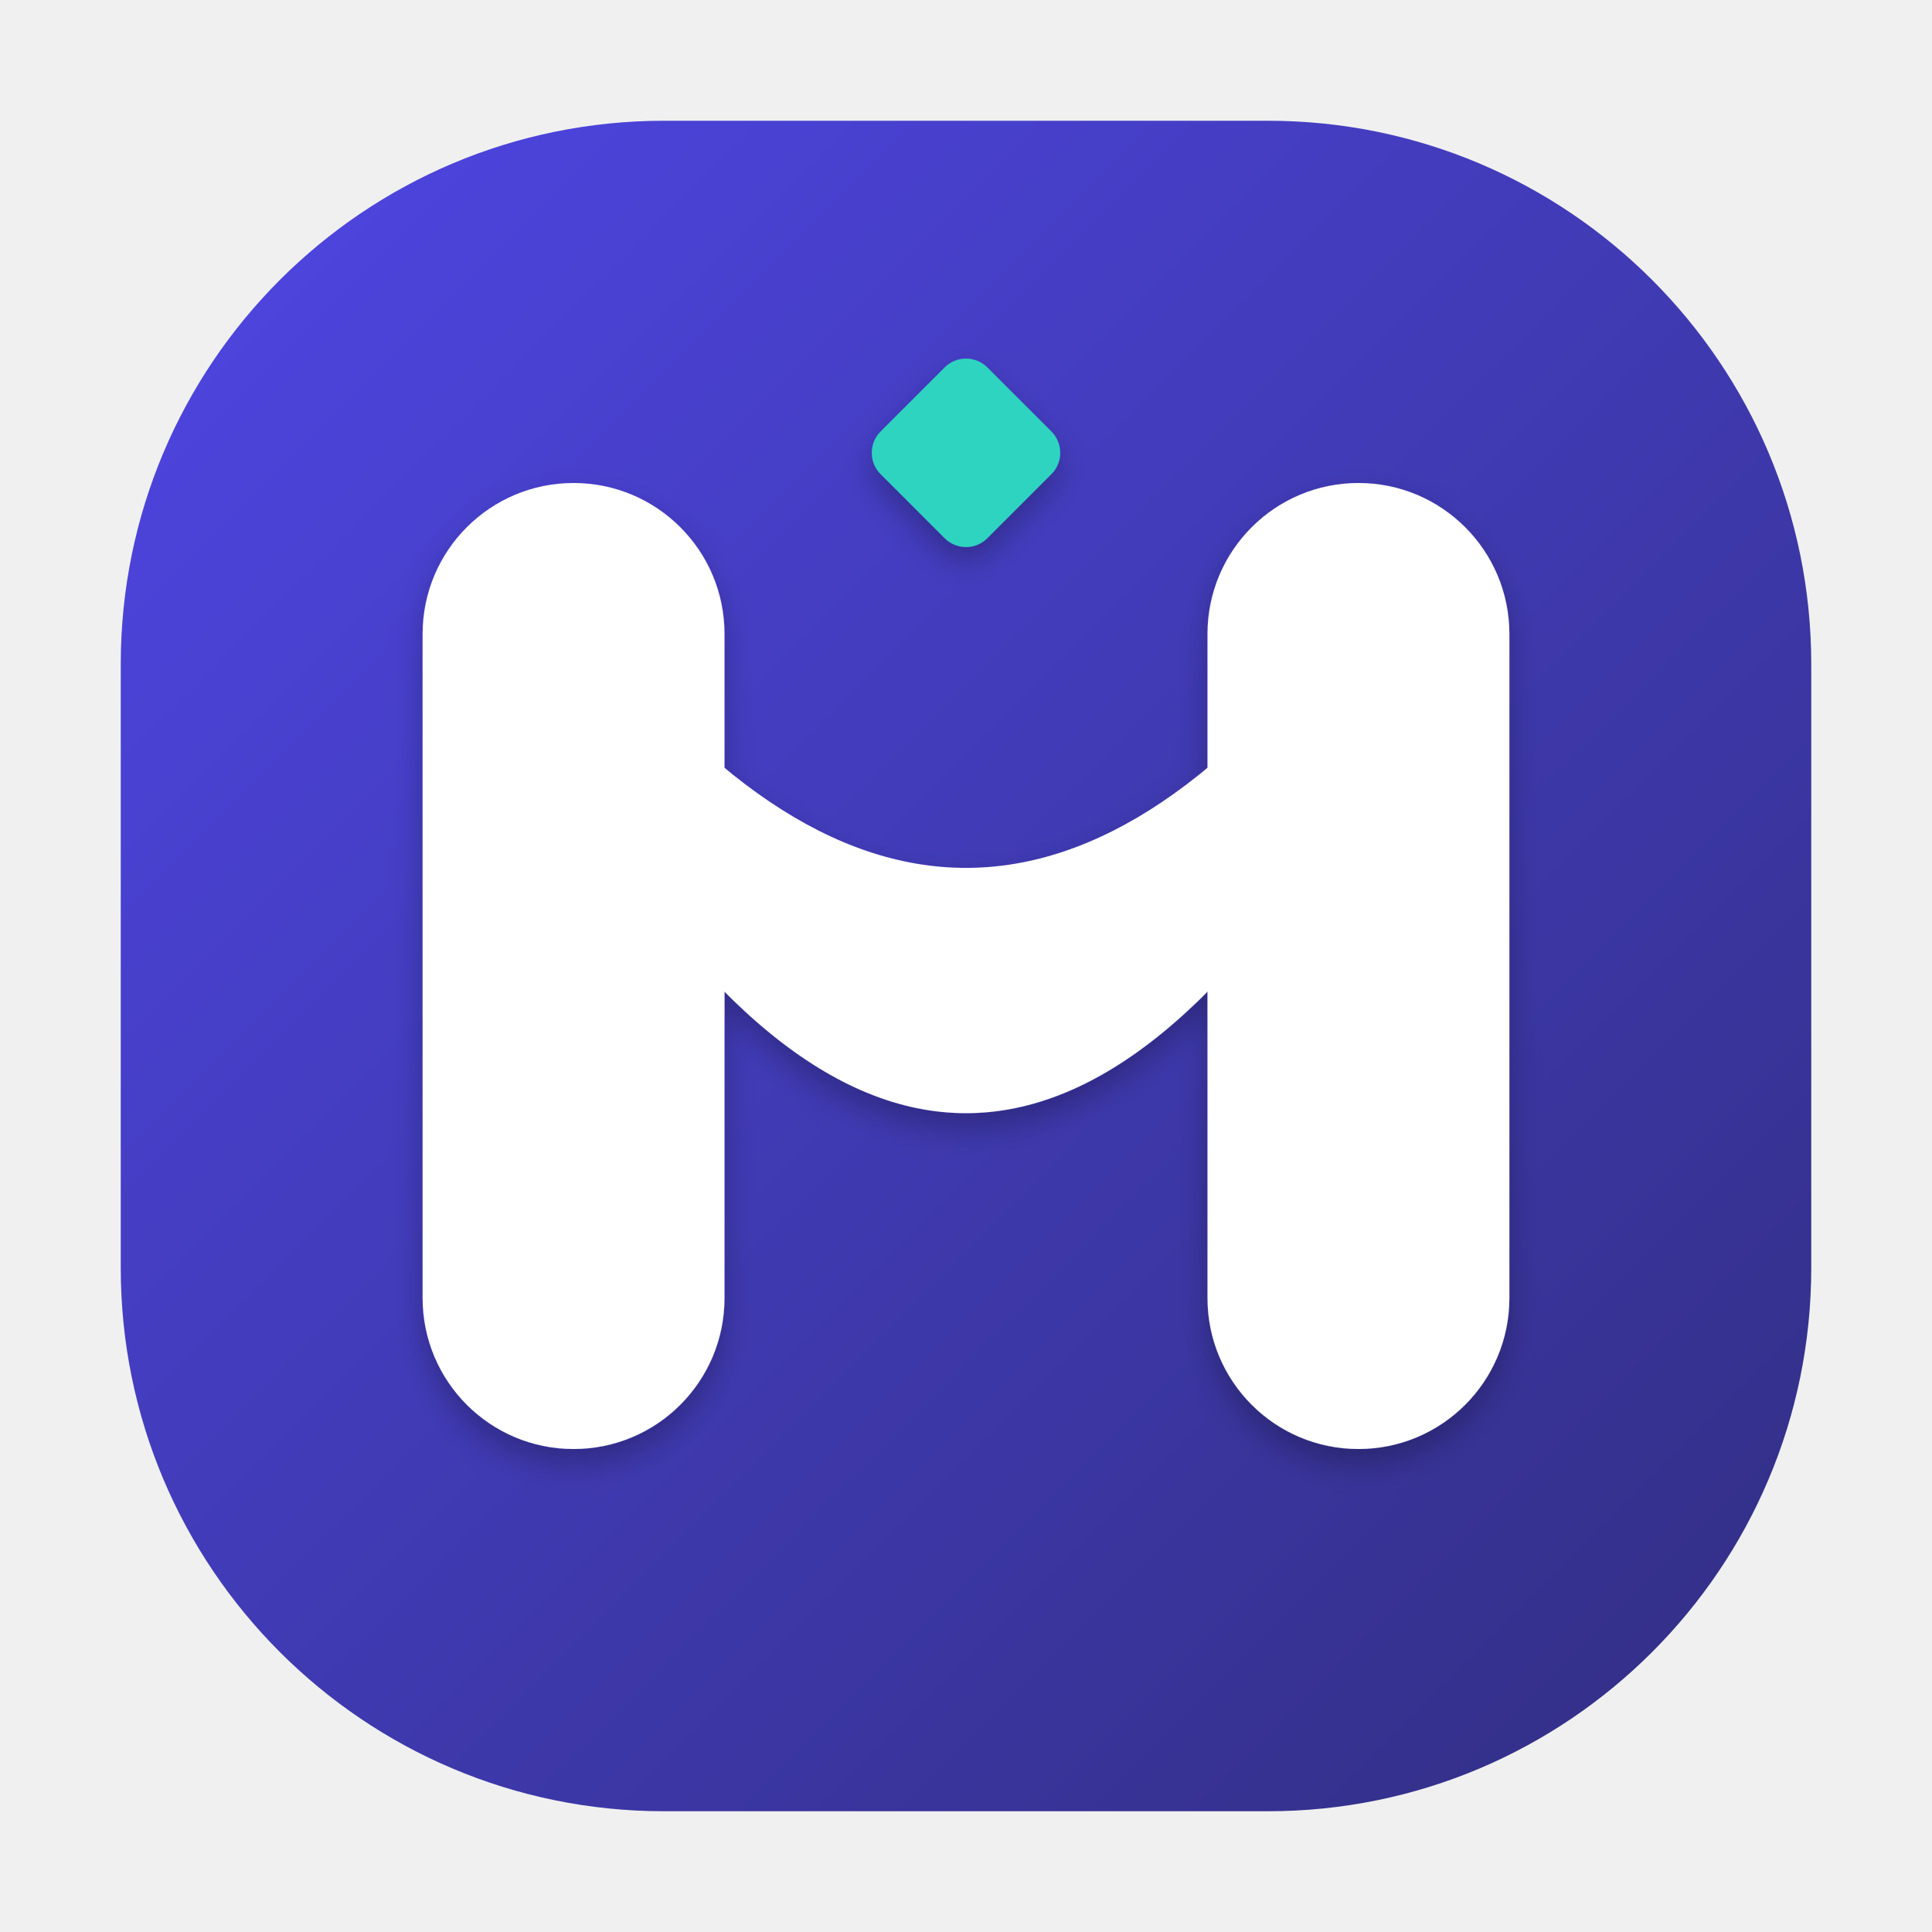
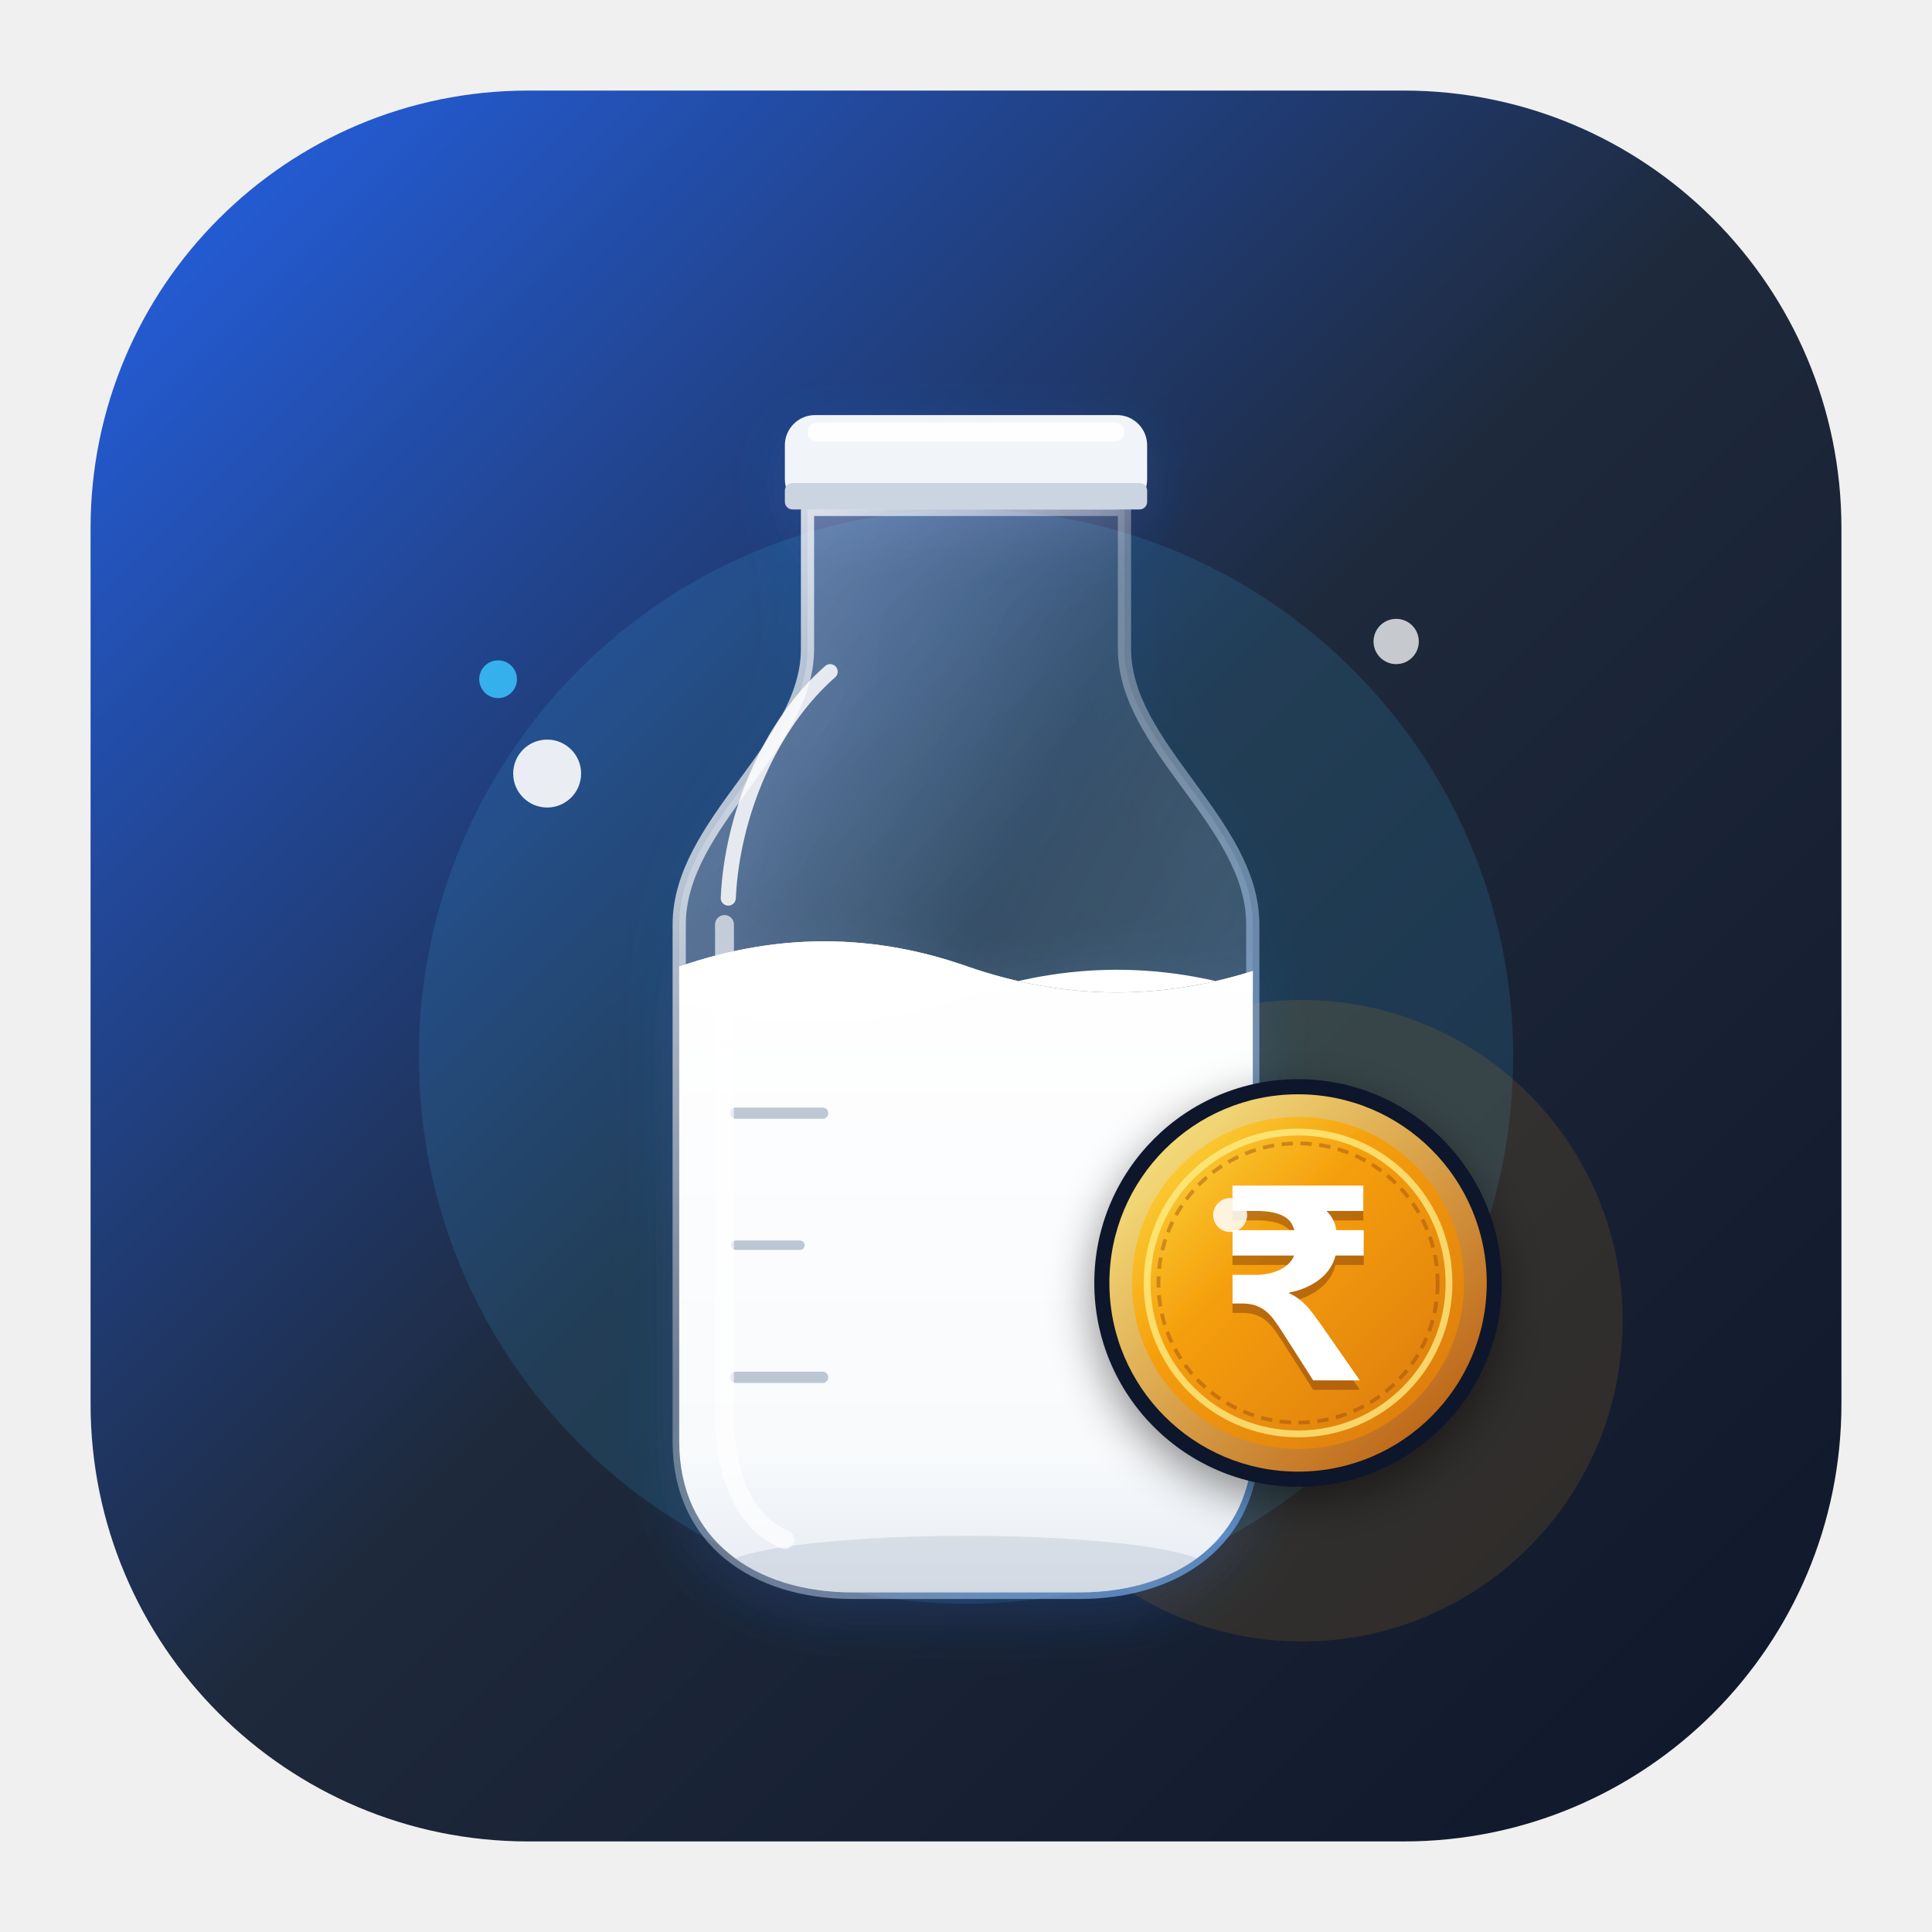
<svg xmlns="http://www.w3.org/2000/svg" width="512" height="512" viewBox="0 0 512 512" fill="none">
  <defs>
-     <linearGradient id="bgGradient" x1="0%" y1="0%" x2="100%" y2="100%">
-       <stop offset="0%" style="stop-color:#4F46E5;stop-opacity:1" />
-       <stop offset="100%" style="stop-color:#312E81;stop-opacity:1" />
+     <linearGradient id="c4_bgGrad" x1="0%" y1="0%" x2="100%" y2="100%">
+       <stop offset="0%" stop-color="#2563EB" />
+       <stop offset="50%" stop-color="#1E293B" />
+       <stop offset="100%" stop-color="#0F172A" />
    </linearGradient>
-     <filter id="materialShadow" x="-20%" y="-20%" width="140%" height="140%">
-       <feDropShadow dx="0" dy="4" stdDeviation="4" flood-color="#000000" flood-opacity="0.25" />
+     <linearGradient id="c4_glassGrad" x1="0%" y1="0%" x2="100%" y2="100%">
+       <stop offset="0%" stop-color="#FFFFFF" stop-opacity="0.32" />
+       <stop offset="45%" stop-color="#FFFFFF" stop-opacity="0.08" />
+       <stop offset="100%" stop-color="#93C5FD" stop-opacity="0.25" />
+     </linearGradient>
+     <linearGradient id="c4_glassBorder" x1="0%" y1="0%" x2="100%" y2="100%">
+       <stop offset="0%" stop-color="#FFFFFF" stop-opacity="0.95" />
+       <stop offset="40%" stop-color="#FFFFFF" stop-opacity="0.3" />
+       <stop offset="100%" stop-color="#60A5FA" stop-opacity="0.7" />
+     </linearGradient>
+     <linearGradient id="c4_milkGrad" x1="0%" y1="0%" x2="0%" y2="100%">
+       <stop offset="0%" stop-color="#FFFFFF" />
+       <stop offset="75%" stop-color="#F8FAFC" />
+       <stop offset="100%" stop-color="#E2E8F0" />
+     </linearGradient>
+     <linearGradient id="c4_coinFace" x1="0%" y1="0%" x2="100%" y2="100%">
+       <stop offset="0%" stop-color="#FDE047" />
+       <stop offset="40%" stop-color="#F59E0B" />
+       <stop offset="100%" stop-color="#D97706" />
+     </linearGradient>
+     <linearGradient id="c4_coinRim" x1="0%" y1="0%" x2="100%" y2="100%">
+       <stop offset="0%" stop-color="#FEF08A" />
+       <stop offset="100%" stop-color="#B45309" />
+     </linearGradient>
+     <filter id="c4_bottleShadow" x="-25%" y="-20%" width="150%" height="150%">
+       <feDropShadow dx="0" dy="16" stdDeviation="18" flood-color="#000000" flood-opacity="0.45" />
+       <feDropShadow dx="0" dy="4" stdDeviation="8" flood-color="#3B82F6" flood-opacity="0.2" />
    </filter>
+     <filter id="c4_coinShadow" x="-35%" y="-35%" width="170%" height="170%">
+       <feDropShadow dx="0" dy="14" stdDeviation="16" flood-color="#050814" flood-opacity="0.75" />
+       <feDropShadow dx="0" dy="4" stdDeviation="6" flood-color="#000000" flood-opacity="0.45" />
+     </filter>
+     <clipPath id="c4_bottleInnerClip">
+       <path d="M 214 135                       L 298 135                       L 298 172                       C 298 198 332 218 332 245                       L 332 382                       C 332 408 312 422 286 422                       L 226 422                       C 200 422 180 408 180 382                       L 180 245                       C 180 218 214 198 214 172                       Z" />
+     </clipPath>
  </defs>
-   <rect x="32" y="32" width="448" height="448" rx="144" fill="url(#bgGradient)" />
-   <g filter="url(#materialShadow)">
-     <rect x="112" y="128" width="80" height="256" rx="40" fill="#FFFFFF" />
-     <rect x="320" y="128" width="80" height="256" rx="40" fill="#FFFFFF" />
-     <path d="M152 160                   Q 256 300, 360 160                  L 360 210                  Q 256 380, 152 210                  Z" fill="#FFFFFF" />
-     <rect x="236" y="100" width="40" height="40" rx="8" transform="rotate(45 256 120)" fill="#2DD4BF" />
+   <rect x="24" y="24" width="464" height="464" rx="116" fill="url(#c4_bgGrad)" />
+   <circle cx="256" cy="280" r="145" fill="#38BDF8" opacity="0.14" />
+   <circle cx="345" cy="350" r="85" fill="#F59E0B" opacity="0.12" />
+   <g filter="url(#c4_bottleShadow)">
+     <path d="M 214 135                   L 298 135                   L 298 172                   C 298 198 332 218 332 245                   L 332 382                   C 332 408 312 422 286 422                   L 226 422                   C 200 422 180 408 180 382                   L 180 245                   C 180 218 214 198 214 172                   Z" fill="url(#c4_glassGrad)" stroke="url(#c4_glassBorder)" stroke-width="3.5" />
+     <rect x="208" y="110" width="96" height="25" rx="8" fill="#F1F5F9" />
+     <rect x="214" y="112" width="84" height="5" rx="2.5" fill="#FFFFFF" opacity="0.9" />
+     <rect x="208" y="128" width="96" height="7" rx="2" fill="#CBD5E1" />
+     <g clip-path="url(#c4_bottleInnerClip)">
+       <path d="M 175 258                       Q 216 242 256 256                       T 336 256                       L 336 430                       L 175 430 Z" fill="url(#c4_milkGrad)" />
+       <path d="M 175 258                       Q 216 242 256 256                       T 336 256                       L 336 264                       Q 296 250 256 264                       T 175 264 Z" fill="#FFFFFF" />
+       <ellipse cx="256" cy="416" rx="65" ry="9" fill="#94A3B8" opacity="0.25" />
+       <line x1="195" y1="295" x2="218" y2="295" stroke="#94A3B8" stroke-width="3" stroke-linecap="round" opacity="0.6" />
+       <line x1="195" y1="330" x2="212" y2="330" stroke="#94A3B8" stroke-width="2.5" stroke-linecap="round" opacity="0.6" />
+       <line x1="195" y1="365" x2="218" y2="365" stroke="#94A3B8" stroke-width="3" stroke-linecap="round" opacity="0.6" />
+     </g>
+     <path d="M 192 245                   L 192 375                   C 192 392 198 404 208 408" fill="none" stroke="#FFFFFF" stroke-width="5" stroke-linecap="round" opacity="0.65" />
+     <path d="M 220 178                   C 204 192 194 216 193 238" fill="none" stroke="#FFFFFF" stroke-width="4" stroke-linecap="round" opacity="0.85" />
  </g>
+   <g transform="translate(344, 340)" filter="url(#c4_coinShadow)">
+     <circle cx="0" cy="0" r="54" fill="#0F172A" />
+     <circle cx="0" cy="0" r="50" fill="url(#c4_coinRim)" />
+     <circle cx="0" cy="0" r="44" fill="url(#c4_coinFace)" />
+     <circle cx="0" cy="0" r="40" fill="none" stroke="#FEF08A" stroke-width="1.8" opacity="0.75" />
+     <circle cx="0" cy="0" r="37" fill="none" stroke="#92400E" stroke-width="1" stroke-dasharray="3 2" opacity="0.4" />
+     <path d="M-17.37 -14.00H-0.99Q-1.28 -15.16 -1.94 -16.09Q-2.61 -17.03 -3.82 -17.69Q-5.02 -18.36 -6.80 -18.72Q-8.59 -19.08 -11.03 -19.08H-17.41L-17.37 -25.81H17.30V-19.08H7.54Q8.59 -18.07 9.25 -16.81Q9.92 -15.55 10.13 -14.00H17.41V-7.27H9.92Q9.49 -5.47 8.44 -3.89Q7.40 -2.30 5.80 -1.03Q4.19 0.25 2.12 1.17Q0.05 2.09 -2.43 2.56V2.70Q-1.13 3.28 -0.07 4.03Q0.99 4.79 1.98 5.80Q2.97 6.80 3.94 8.10Q4.91 9.40 6.07 11.02L16.36 25.81H4.01L-4.19 12.96Q-5.38 11.09 -6.44 9.68Q-7.51 8.28 -8.71 7.34Q-9.92 6.41 -11.38 5.92Q-12.83 5.44 -14.78 5.44H-17.37V-2.16H-11.07Q-9.23 -2.16 -7.58 -2.54Q-5.92 -2.92 -4.61 -3.60Q-3.29 -4.28 -2.38 -5.22Q-1.46 -6.16 -1.06 -7.27H-17.37Z" fill="#78350F" opacity="0.45" transform="translate(0, 2.5)" />
+     <path d="M-17.37 -14.00H-0.99Q-1.28 -15.16 -1.94 -16.09Q-2.61 -17.03 -3.82 -17.69Q-5.02 -18.36 -6.80 -18.72Q-8.59 -19.08 -11.03 -19.08H-17.41L-17.37 -25.81H17.30V-19.08H7.54Q8.59 -18.07 9.25 -16.81Q9.92 -15.55 10.13 -14.00H17.41V-7.27H9.92Q9.49 -5.47 8.44 -3.89Q7.40 -2.30 5.80 -1.03Q4.19 0.25 2.12 1.17Q0.05 2.09 -2.43 2.56V2.70Q-1.13 3.28 -0.07 4.03Q0.99 4.79 1.98 5.80Q2.97 6.80 3.94 8.10Q4.91 9.40 6.07 11.02L16.36 25.81H4.01L-4.19 12.96Q-5.38 11.09 -6.44 9.68Q-7.51 8.28 -8.71 7.34Q-9.92 6.41 -11.38 5.92Q-12.83 5.44 -14.78 5.44H-17.37V-2.16H-11.07Q-9.23 -2.16 -7.58 -2.54Q-5.92 -2.92 -4.61 -3.60Q-3.29 -4.28 -2.38 -5.22Q-1.46 -6.16 -1.06 -7.27H-17.37Z" fill="#FFFFFF" />
+     <circle cx="-18" cy="-18" r="4.5" fill="#FFFFFF" opacity="0.85" />
+   </g>
+   <circle cx="145" cy="205" r="9" fill="#FFFFFF" opacity="0.9" />
+   <circle cx="132" cy="180" r="5" fill="#38BDF8" opacity="0.9" />
+   <circle cx="370" cy="170" r="6" fill="#FFFFFF" opacity="0.75" />
</svg>
